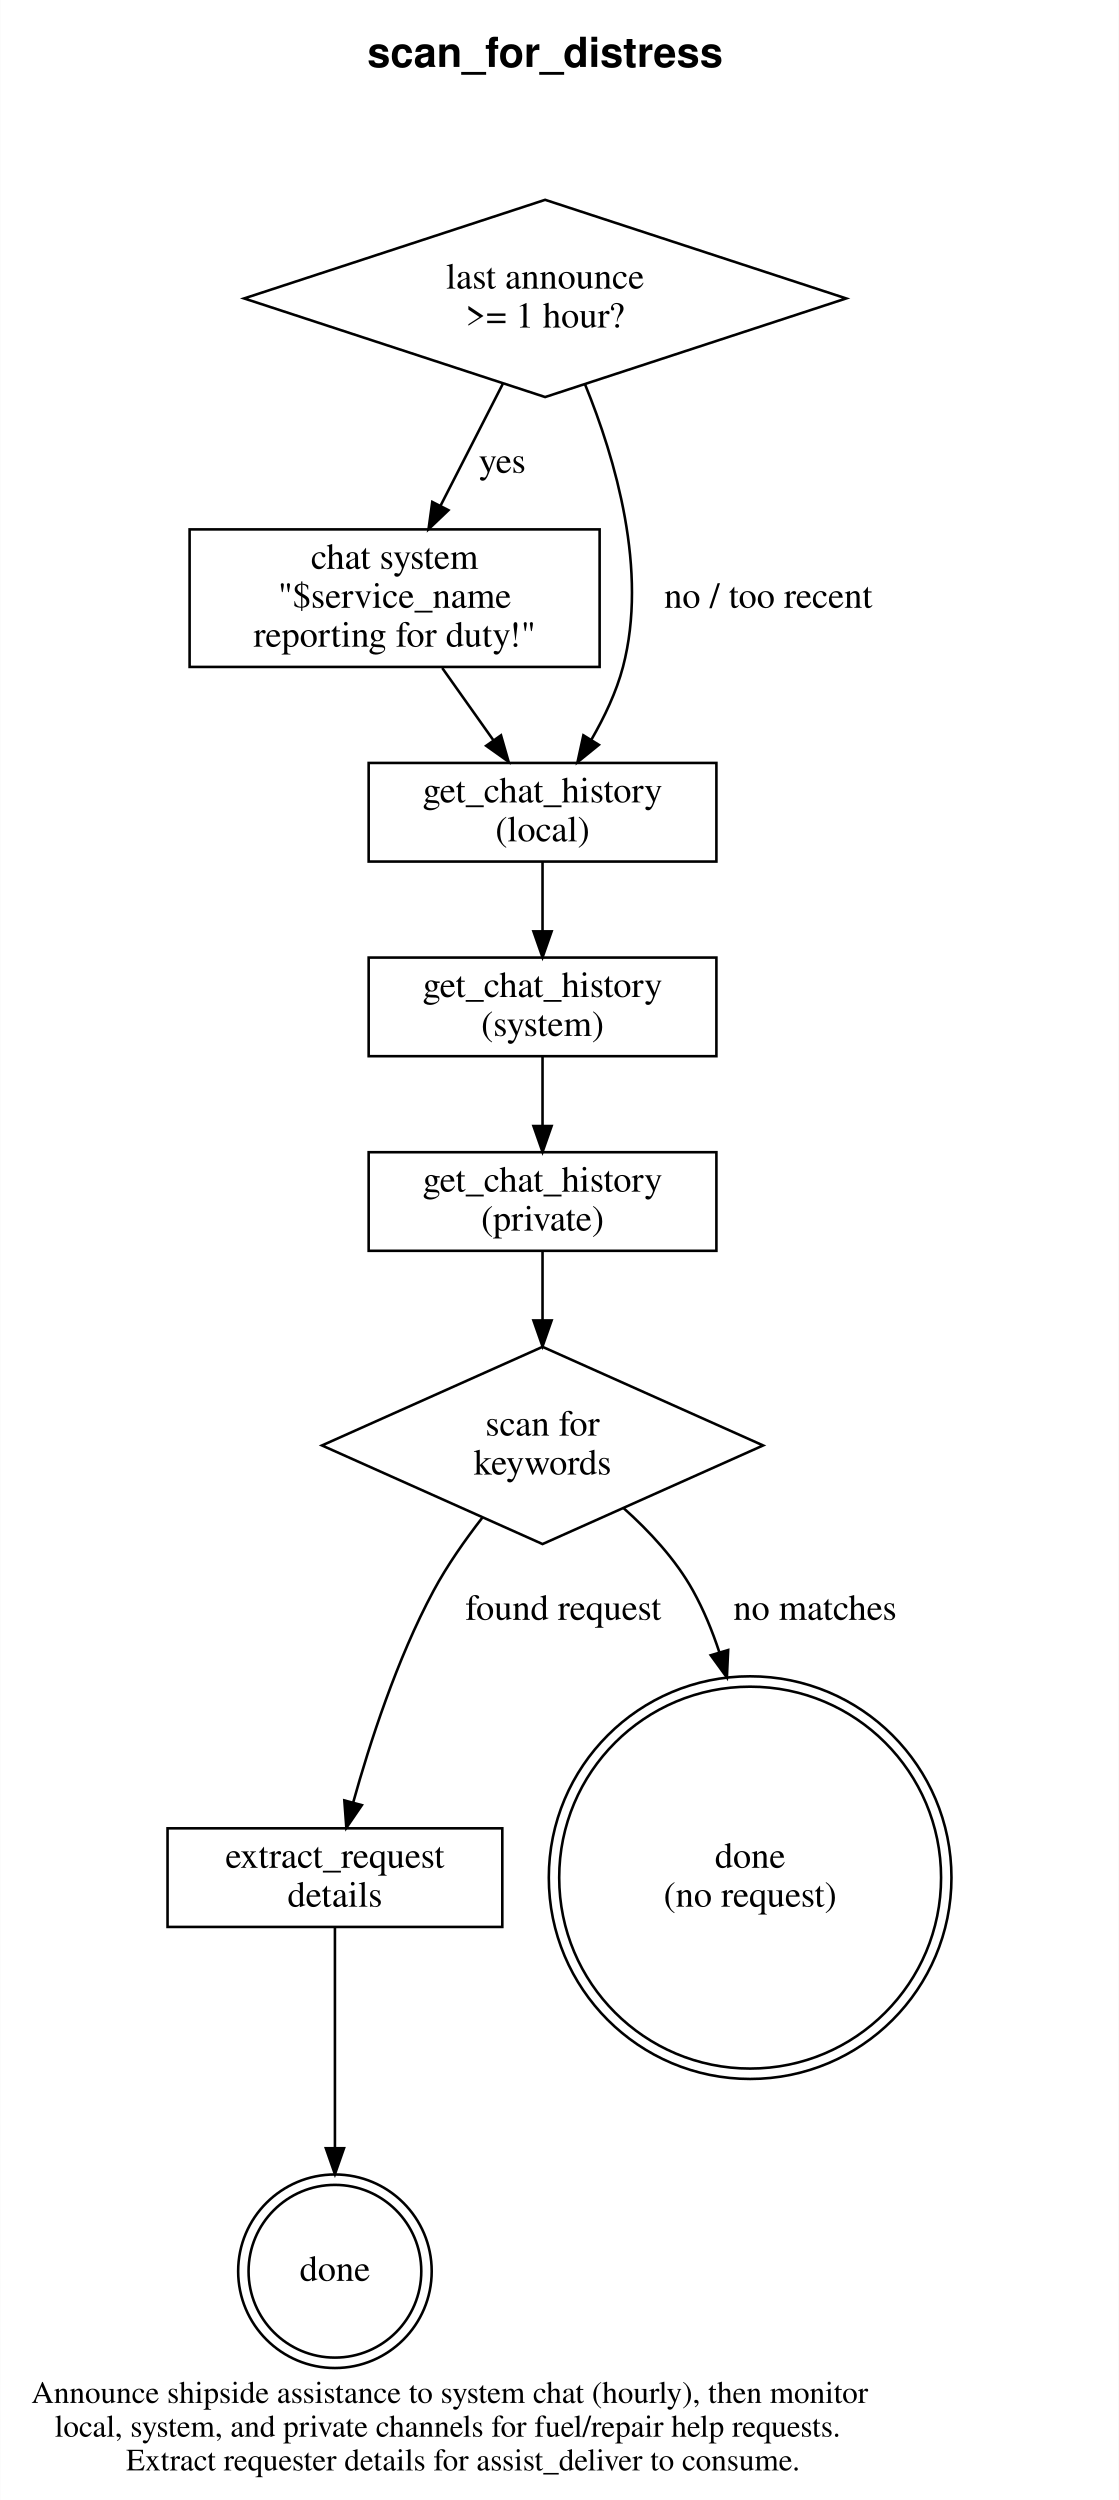
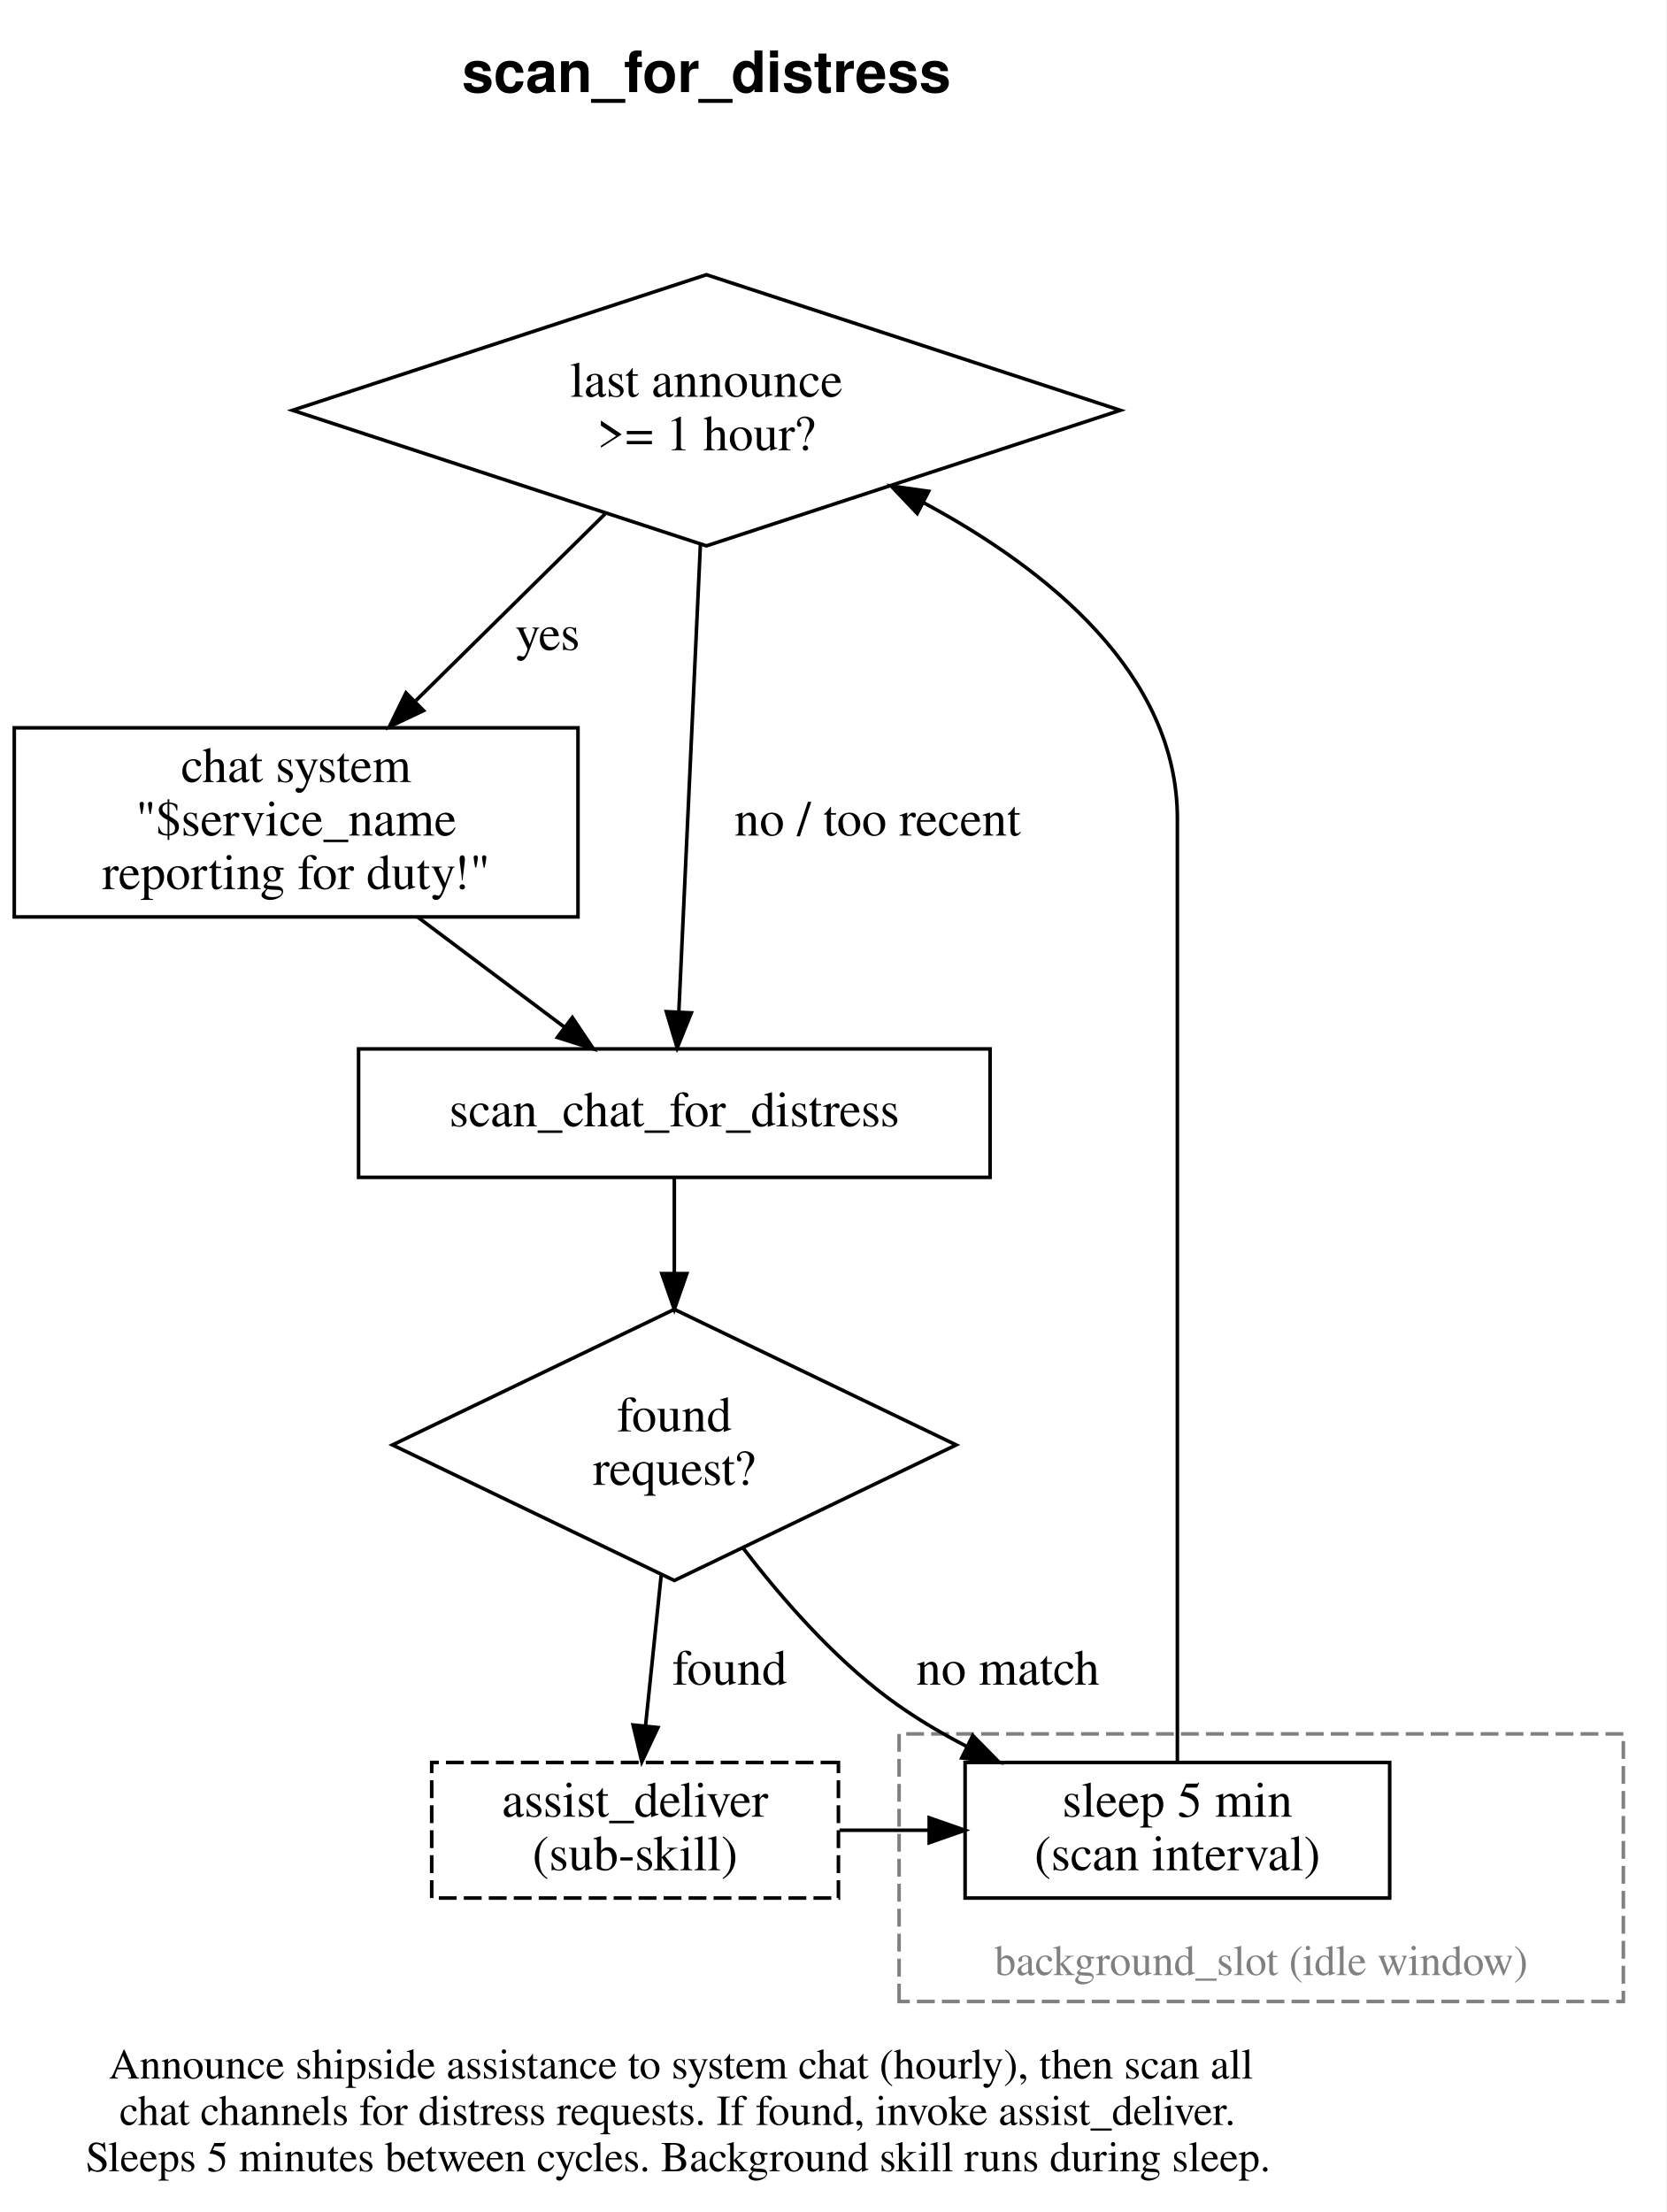
- <svg xmlns="http://www.w3.org/2000/svg" width="431pt" height="963pt" viewBox="0.00 0.00 431.00 963.37">
-   <g id="graph0" class="graph" transform="scale(1 1) rotate(0) translate(4 959.37)">
-     <polygon fill="white" stroke="transparent" points="-4,4 -4,-959.37 427,-959.37 427,4 -4,4" />
-     <text text-anchor="start" x="8" y="-33.4" font-family="Times,serif" font-size="12.00">Announce shipside assistance to system chat (hourly), then monitor</text>
-     <text text-anchor="start" x="17" y="-20.4" font-family="Times,serif" font-size="12.00">local, system, and private channels for fuel/repair help requests.</text>
-     <text text-anchor="start" x="44.5" y="-7.4" font-family="Times,serif" font-size="12.00">Extract requester details for assist_deliver to consume.</text>
+ <svg xmlns="http://www.w3.org/2000/svg" width="467pt" height="620pt" viewBox="0.00 0.00 467.00 620.00">
+   <g id="graph0" class="graph" transform="scale(1 1) rotate(0) translate(4 616)">
+     <polygon fill="white" stroke="transparent" points="-4,4 -4,-616 463,-616 463,4 -4,4" />
+     <text text-anchor="start" x="26.5" y="-33.4" font-family="Times,serif" font-size="12.00">Announce shipside assistance to system chat (hourly), then scan all</text>
+     <text text-anchor="start" x="29.5" y="-20.4" font-family="Times,serif" font-size="12.00">chat channels for distress requests. If found, invoke assist_deliver.</text>
+     <text text-anchor="start" x="20" y="-7.4" font-family="Times,serif" font-size="12.00">Sleeps 5 minutes between cycles. Background skill runs during sleep.</text>
+     <g id="clust1" class="cluster">
+       <polygon fill="none" stroke="gray" stroke-dasharray="5,2" points="248,-55 248,-130 451,-130 451,-55 248,-55" />
+       <text text-anchor="middle" x="349.5" y="-62.4" font-family="Times,serif" font-size="12.00" fill="gray">background_slot (idle window)</text>
+     </g>
    <g id="node1" class="node">
-       <text text-anchor="middle" x="205.98" y="-933.57" font-family="Helvetica,sans-Serif" font-weight="bold" font-size="16.00">scan_for_distress</text>
+       <text text-anchor="middle" x="194" y="-590.2" font-family="Helvetica,sans-Serif" font-weight="bold" font-size="16.00">scan_for_distress</text>
    </g>
    <g id="node2" class="node">
-       <polygon fill="none" stroke="black" points="205.98,-882.37 89.98,-844.37 205.98,-806.37 321.98,-844.37 205.98,-882.37" />
-       <text text-anchor="middle" x="205.98" y="-848.17" font-family="Times,serif" font-size="14.00">last announce</text>
-       <text text-anchor="middle" x="205.98" y="-833.17" font-family="Times,serif" font-size="14.00">&gt;= 1 hour?</text>
+       <polygon fill="none" stroke="black" points="194,-539 78,-501 194,-463 310,-501 194,-539" />
+       <text text-anchor="middle" x="194" y="-504.8" font-family="Times,serif" font-size="14.00">last announce</text>
+       <text text-anchor="middle" x="194" y="-489.8" font-family="Times,serif" font-size="14.00">&gt;= 1 hour?</text>
    </g>
    <g id="node3" class="node">
-       <polygon fill="none" stroke="black" points="226.98,-755.37 68.98,-755.37 68.98,-702.37 226.98,-702.37 226.98,-755.37" />
-       <text text-anchor="middle" x="147.98" y="-740.17" font-family="Times,serif" font-size="14.00">chat system</text>
-       <text text-anchor="middle" x="147.98" y="-725.17" font-family="Times,serif" font-size="14.00">"$service_name</text>
-       <text text-anchor="middle" x="147.98" y="-710.17" font-family="Times,serif" font-size="14.00">reporting for duty!"</text>
+       <polygon fill="none" stroke="black" points="158,-412 0,-412 0,-359 158,-359 158,-412" />
+       <text text-anchor="middle" x="79" y="-396.8" font-family="Times,serif" font-size="14.00">chat system</text>
+       <text text-anchor="middle" x="79" y="-381.8" font-family="Times,serif" font-size="14.00">"$service_name</text>
+       <text text-anchor="middle" x="79" y="-366.8" font-family="Times,serif" font-size="14.00">reporting for duty!"</text>
    </g>
    <g id="edge2" class="edge">
-       <path fill="none" stroke="black" d="M189.67,-811.45C182.18,-796.79 173.28,-779.38 165.63,-764.41" />
-       <polygon fill="black" stroke="black" points="168.72,-762.77 161.05,-755.46 162.49,-765.95 168.72,-762.77" />
-       <text text-anchor="middle" x="189.48" y="-777.17" font-family="Times,serif" font-size="14.00">yes</text>
+       <path fill="none" stroke="black" d="M165.57,-471.94C149.54,-456.12 129.41,-436.25 112.6,-419.66" />
+       <polygon fill="black" stroke="black" points="114.71,-416.83 105.13,-412.29 109.79,-421.81 114.71,-416.83" />
+       <text text-anchor="middle" x="149.5" y="-433.8" font-family="Times,serif" font-size="14.00">yes</text>
    </g>
    <g id="node4" class="node">
-       <polygon fill="none" stroke="black" points="271.98,-665.37 137.98,-665.37 137.98,-627.37 271.98,-627.37 271.98,-665.37" />
-       <text text-anchor="middle" x="204.98" y="-650.17" font-family="Times,serif" font-size="14.00">get_chat_history</text>
-       <text text-anchor="middle" x="204.98" y="-635.17" font-family="Times,serif" font-size="14.00">(local)</text>
+       <polygon fill="none" stroke="black" points="273.5,-322 96.5,-322 96.5,-286 273.5,-286 273.5,-322" />
+       <text text-anchor="middle" x="185" y="-300.3" font-family="Times,serif" font-size="14.00">scan_chat_for_distress</text>
    </g>
    <g id="edge3" class="edge">
-       <path fill="none" stroke="black" d="M221.36,-811.25C233.09,-782.54 245.7,-739.41 235.98,-702.37 233.45,-692.72 228.79,-682.97 223.85,-674.42" />
-       <polygon fill="black" stroke="black" points="226.68,-672.35 218.46,-665.68 220.72,-676.02 226.68,-672.35" />
-       <text text-anchor="middle" x="291.98" y="-725.17" font-family="Times,serif" font-size="14.00">no / too recent</text>
+       <path fill="none" stroke="black" d="M192.31,-463.32C190.55,-425.29 187.85,-366.71 186.27,-332.49" />
+       <polygon fill="black" stroke="black" points="189.76,-332.11 185.8,-322.29 182.76,-332.44 189.76,-332.11" />
+       <text text-anchor="middle" x="242" y="-381.8" font-family="Times,serif" font-size="14.00">no / too recent</text>
    </g>
    <g id="edge4" class="edge">
-       <path fill="none" stroke="black" d="M166.33,-701.96C172.64,-693.04 179.72,-683.05 186.08,-674.07" />
-       <polygon fill="black" stroke="black" points="188.98,-676.02 191.9,-665.84 183.27,-671.98 188.98,-676.02" />
+       <path fill="none" stroke="black" d="M113.12,-358.91C126.33,-349 141.33,-337.75 154.21,-328.1" />
+       <polygon fill="black" stroke="black" points="156.42,-330.81 162.32,-322.01 152.22,-325.21 156.42,-330.81" />
    </g>
    <g id="node5" class="node">
-       <polygon fill="none" stroke="black" points="271.98,-590.37 137.98,-590.37 137.98,-552.37 271.98,-552.37 271.98,-590.37" />
-       <text text-anchor="middle" x="204.98" y="-575.17" font-family="Times,serif" font-size="14.00">get_chat_history</text>
-       <text text-anchor="middle" x="204.98" y="-560.17" font-family="Times,serif" font-size="14.00">(system)</text>
+       <polygon fill="none" stroke="black" points="185,-249 106,-211 185,-173 264,-211 185,-249" />
+       <text text-anchor="middle" x="185" y="-214.8" font-family="Times,serif" font-size="14.00">found</text>
+       <text text-anchor="middle" x="185" y="-199.8" font-family="Times,serif" font-size="14.00">request?</text>
    </g>
    <g id="edge5" class="edge">
-       <path fill="none" stroke="black" d="M204.98,-627.33C204.98,-619.26 204.98,-609.55 204.98,-600.55" />
-       <polygon fill="black" stroke="black" points="208.48,-600.46 204.98,-590.46 201.48,-600.46 208.48,-600.46" />
+       <path fill="none" stroke="black" d="M185,-285.88C185,-278.25 185,-268.83 185,-259.31" />
+       <polygon fill="black" stroke="black" points="188.5,-259.02 185,-249.02 181.5,-259.02 188.5,-259.02" />
    </g>
    <g id="node6" class="node">
-       <polygon fill="none" stroke="black" points="271.98,-515.37 137.98,-515.37 137.98,-477.37 271.98,-477.37 271.98,-515.37" />
-       <text text-anchor="middle" x="204.98" y="-500.17" font-family="Times,serif" font-size="14.00">get_chat_history</text>
-       <text text-anchor="middle" x="204.98" y="-485.17" font-family="Times,serif" font-size="14.00">(private)</text>
+       <polygon fill="none" stroke="black" stroke-dasharray="5,2" points="231,-122 117,-122 117,-84 231,-84 231,-122" />
+       <text text-anchor="middle" x="174" y="-106.8" font-family="Times,serif" font-size="14.00">assist_deliver</text>
+       <text text-anchor="middle" x="174" y="-91.8" font-family="Times,serif" font-size="14.00">(sub-skill)</text>
    </g>
    <g id="edge6" class="edge">
-       <path fill="none" stroke="black" d="M204.98,-552.33C204.98,-544.26 204.98,-534.55 204.98,-525.55" />
-       <polygon fill="black" stroke="black" points="208.48,-525.46 204.98,-515.46 201.48,-525.46 208.48,-525.46" />
+       <path fill="none" stroke="black" d="M181.34,-174.7C179.91,-160.96 178.3,-145.43 176.95,-132.43" />
+       <polygon fill="black" stroke="black" points="180.4,-131.79 175.89,-122.2 173.44,-132.51 180.4,-131.79" />
+       <text text-anchor="middle" x="200.5" y="-143.8" font-family="Times,serif" font-size="14.00">found</text>
    </g>
    <g id="node7" class="node">
-       <polygon fill="none" stroke="black" points="204.98,-440.37 119.98,-402.37 204.98,-364.37 289.98,-402.37 204.98,-440.37" />
-       <text text-anchor="middle" x="204.98" y="-406.17" font-family="Times,serif" font-size="14.00">scan for</text>
-       <text text-anchor="middle" x="204.98" y="-391.17" font-family="Times,serif" font-size="14.00">keywords</text>
+       <polygon fill="none" stroke="black" points="385.5,-122 266.5,-122 266.5,-84 385.5,-84 385.5,-122" />
+       <text text-anchor="middle" x="326" y="-106.8" font-family="Times,serif" font-size="14.00">sleep 5 min</text>
+       <text text-anchor="middle" x="326" y="-91.8" font-family="Times,serif" font-size="14.00">(scan interval)</text>
    </g>
    <g id="edge7" class="edge">
-       <path fill="none" stroke="black" d="M204.98,-477.2C204.98,-469.5 204.98,-460.15 204.98,-450.72" />
-       <polygon fill="black" stroke="black" points="208.48,-450.54 204.98,-440.54 201.48,-450.54 208.48,-450.54" />
-     </g>
-     <g id="node8" class="node">
-       <polygon fill="none" stroke="black" points="189.48,-254.83 60.48,-254.83 60.48,-216.83 189.48,-216.83 189.48,-254.83" />
-       <text text-anchor="middle" x="124.98" y="-239.63" font-family="Times,serif" font-size="14.00">extract_request</text>
-       <text text-anchor="middle" x="124.98" y="-224.63" font-family="Times,serif" font-size="14.00">details</text>
+       <path fill="none" stroke="black" d="M204.24,-182.13C214.98,-168.11 229.34,-151.66 245,-140 251.74,-134.98 259.29,-130.46 267,-126.46" />
+       <polygon fill="black" stroke="black" points="268.65,-129.55 276.09,-122 265.57,-123.27 268.65,-129.55" />
+       <text text-anchor="middle" x="278.5" y="-143.8" font-family="Times,serif" font-size="14.00">no match</text>
    </g>
    <g id="edge8" class="edge">
-       <path fill="none" stroke="black" d="M181.8,-374.56C175.11,-365.95 168.21,-356.11 162.98,-346.37 148.85,-320.08 138.34,-287.49 132,-264.73" />
-       <polygon fill="black" stroke="black" points="135.36,-263.76 129.38,-255.01 128.6,-265.58 135.36,-263.76" />
-       <text text-anchor="middle" x="212.98" y="-335.17" font-family="Times,serif" font-size="14.00">found request</text>
-     </g>
-     <g id="node9" class="node">
-       <ellipse fill="none" stroke="black" cx="284.98" cy="-235.83" rx="73.58" ry="73.58" />
-       <ellipse fill="none" stroke="black" cx="284.98" cy="-235.83" rx="77.58" ry="77.58" />
-       <text text-anchor="middle" x="284.98" y="-239.63" font-family="Times,serif" font-size="14.00">done</text>
-       <text text-anchor="middle" x="284.98" y="-224.63" font-family="Times,serif" font-size="14.00">(no request)</text>
+       <path fill="none" stroke="black" d="M231.3,-103C239.63,-103 247.95,-103 256.28,-103" />
+       <polygon fill="black" stroke="black" points="256.44,-106.5 266.44,-103 256.44,-99.5 256.44,-106.5" />
    </g>
    <g id="edge9" class="edge">
-       <path fill="none" stroke="black" d="M236.17,-378.25C246.15,-369.34 256.33,-358.4 262.98,-346.37 267.06,-338.99 270.39,-330.96 273.11,-322.7" />
-       <polygon fill="black" stroke="black" points="276.51,-323.53 276.02,-312.94 269.81,-321.52 276.51,-323.53" />
-       <text text-anchor="middle" x="309.98" y="-335.17" font-family="Times,serif" font-size="14.00">no matches</text>
-     </g>
-     <g id="node10" class="node">
-       <ellipse fill="none" stroke="black" cx="124.98" cy="-84.15" rx="33.28" ry="33.28" />
-       <ellipse fill="none" stroke="black" cx="124.98" cy="-84.15" rx="37.29" ry="37.29" />
-       <text text-anchor="middle" x="124.98" y="-80.45" font-family="Times,serif" font-size="14.00">done</text>
-     </g>
-     <g id="edge10" class="edge">
-       <path fill="none" stroke="black" d="M124.98,-216.78C124.98,-195.86 124.98,-160.6 124.98,-131.83" />
-       <polygon fill="black" stroke="black" points="128.48,-131.56 124.98,-121.56 121.48,-131.56 128.48,-131.56" />
+       <path fill="none" stroke="black" d="M326,-122.01C326,-143.09 326,-179.08 326,-210 326,-386.5 326,-386.5 326,-386.5 326,-427.15 289.57,-456.41 254.99,-475.03" />
+       <polygon fill="black" stroke="black" points="253.08,-472.08 245.79,-479.77 256.28,-478.3 253.08,-472.08" />
    </g>
  </g>
</svg>
